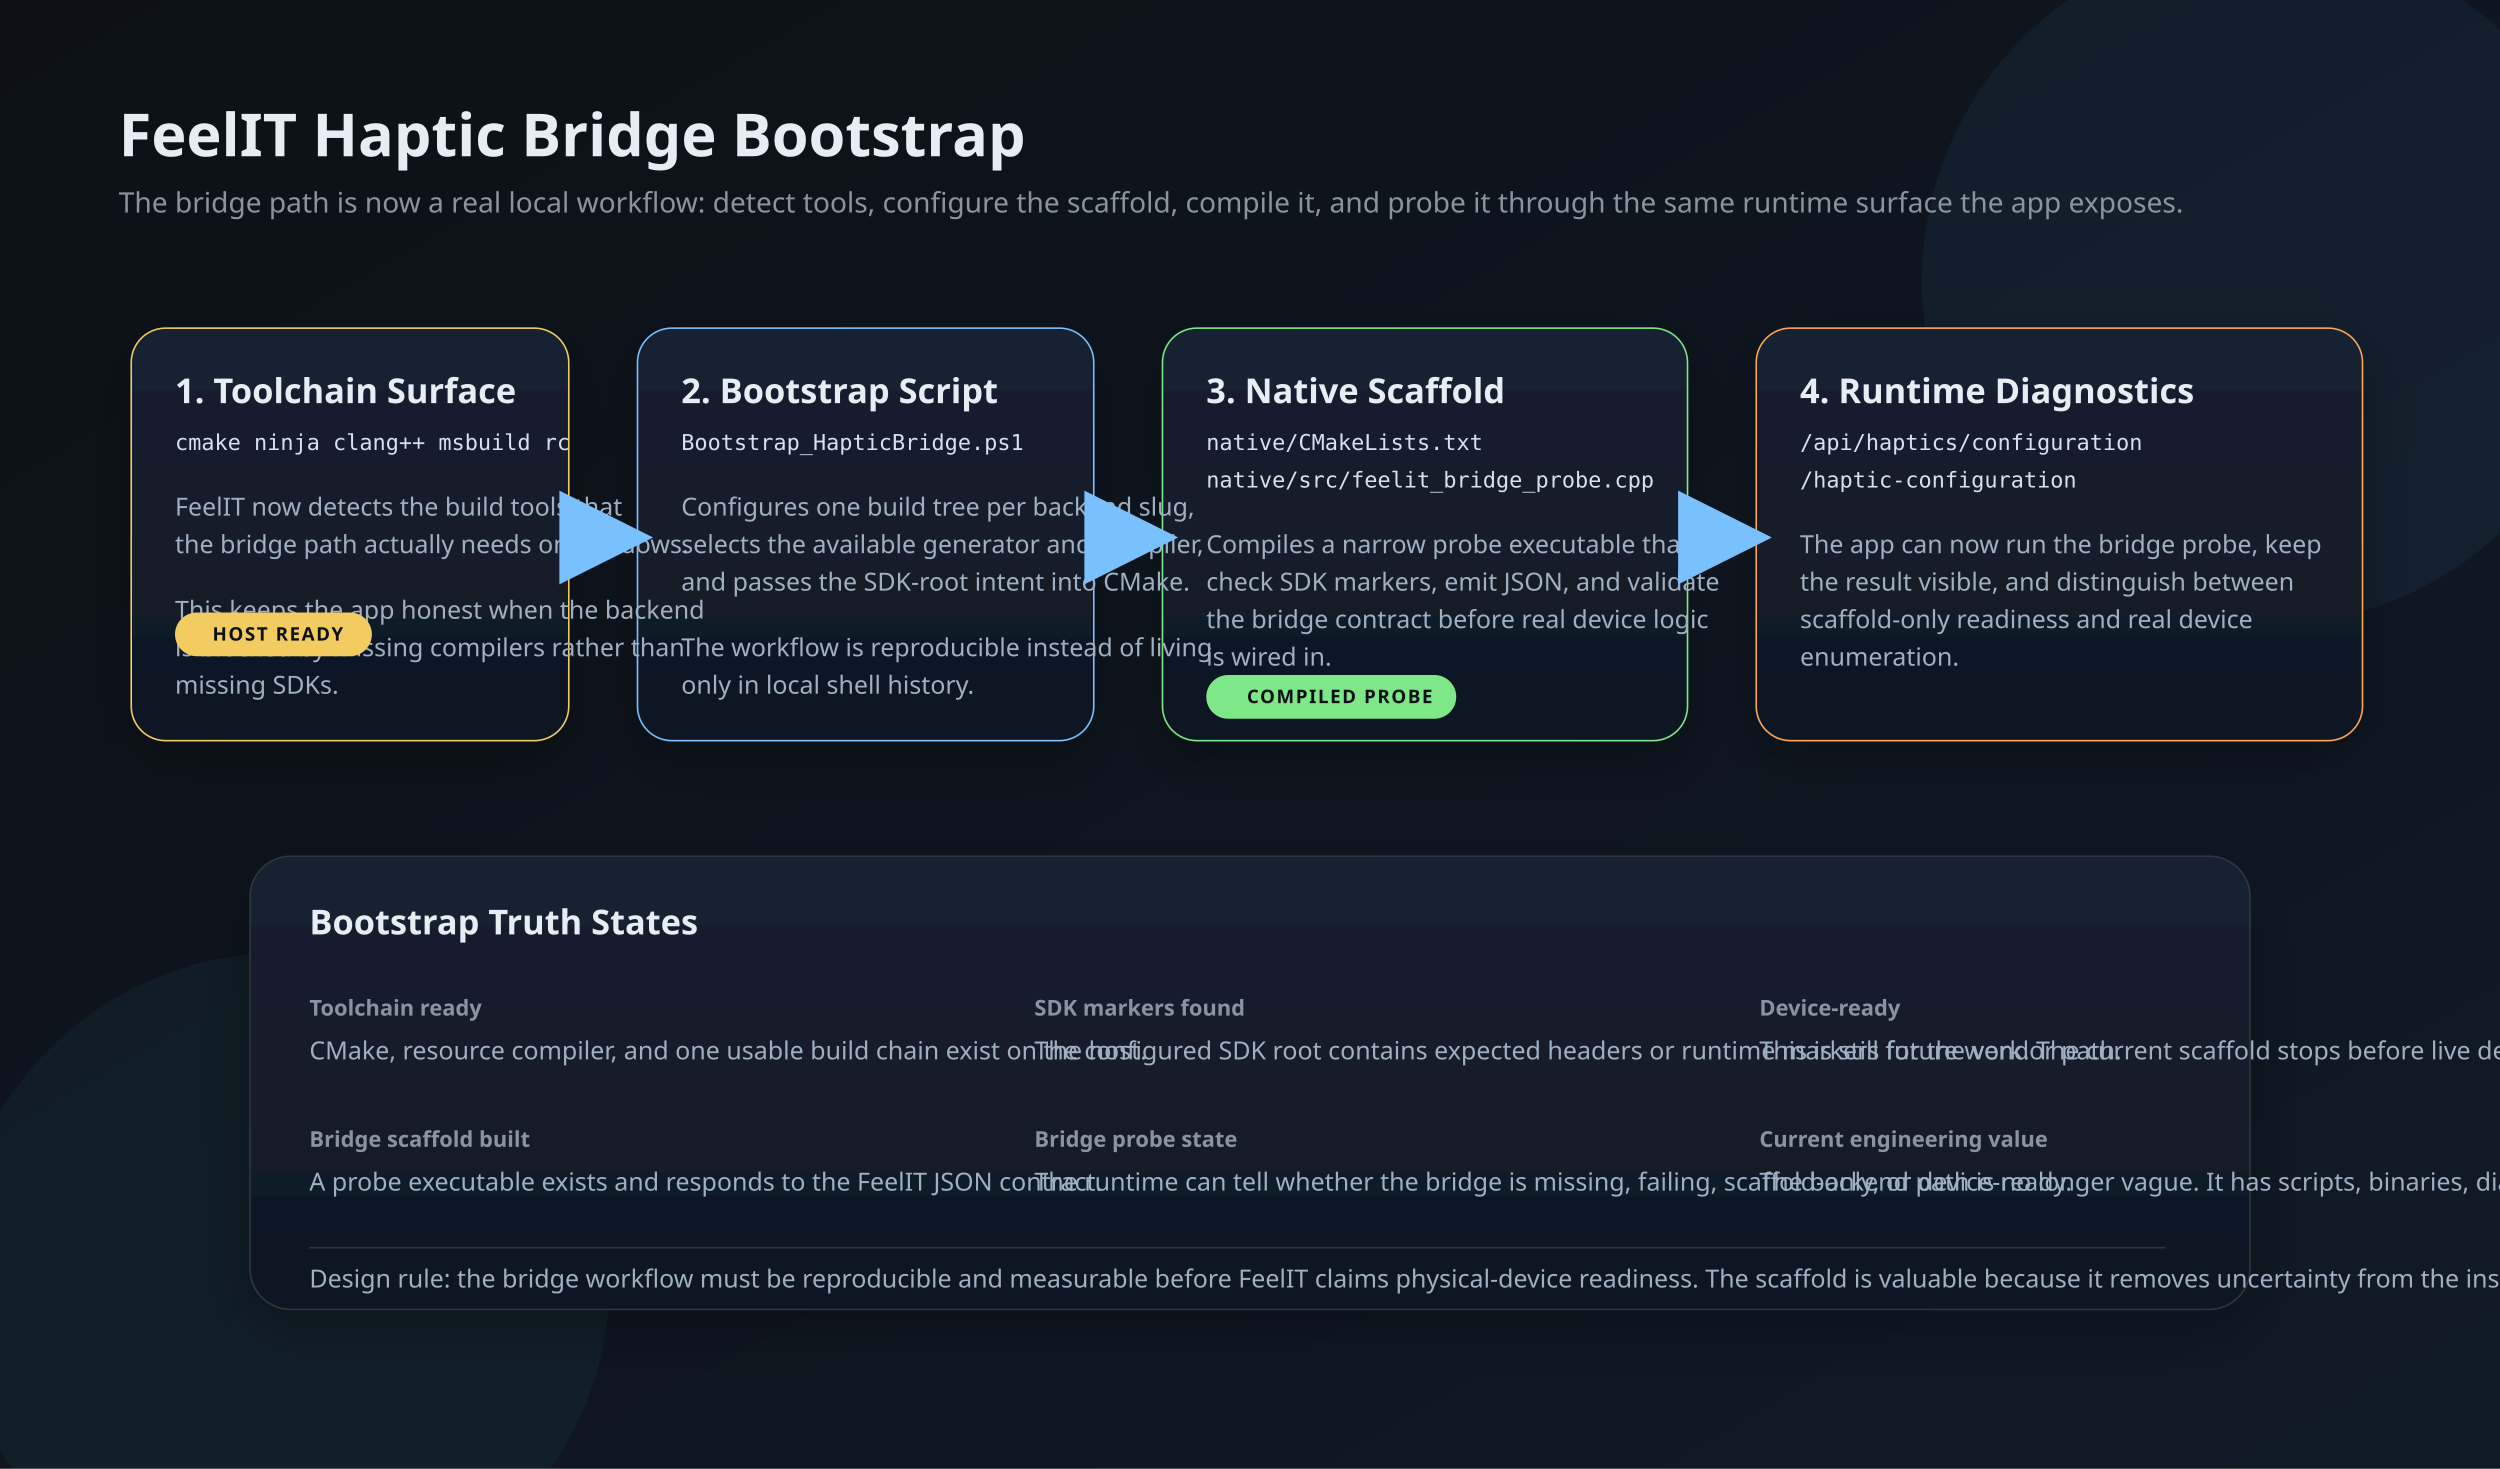
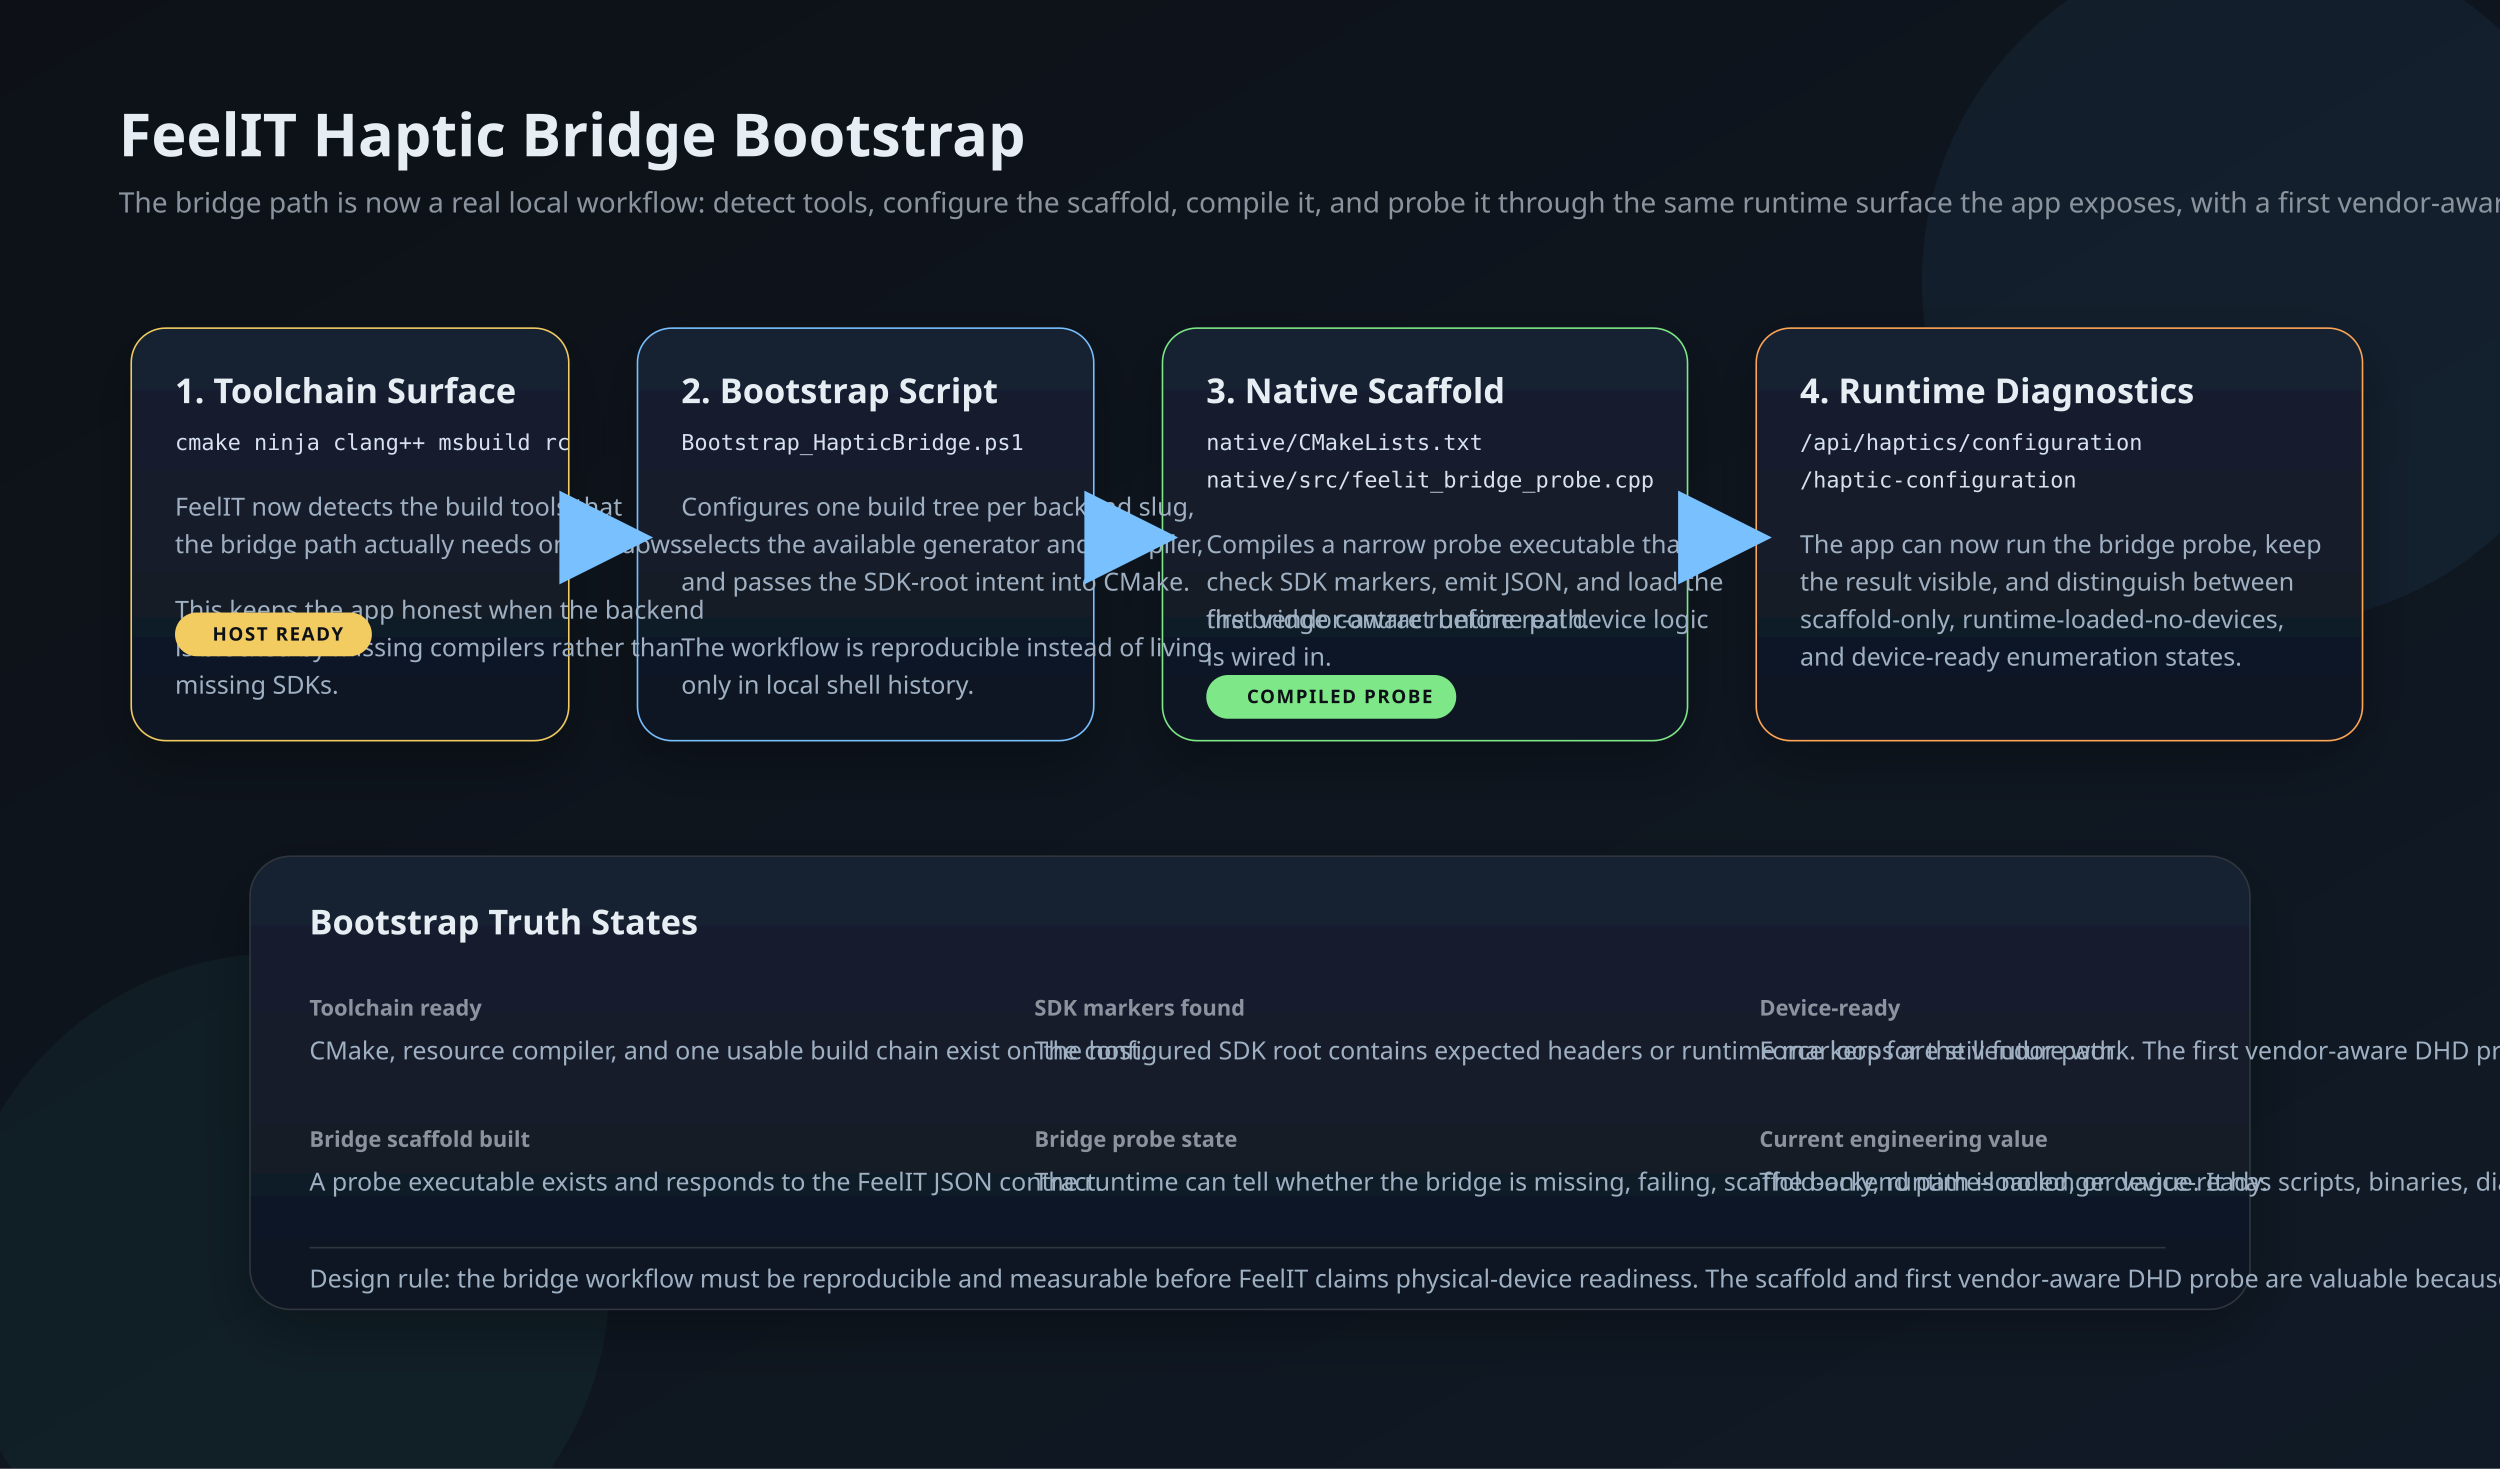
<svg xmlns="http://www.w3.org/2000/svg" width="1600" height="940" viewBox="0 0 1600 940" role="img" aria-labelledby="title desc">
  <defs>
    <linearGradient id="bg" x1="0" y1="0" x2="1" y2="1">
      <stop offset="0%" stop-color="#0d1117" />
      <stop offset="100%" stop-color="#101a26" />
    </linearGradient>
    <linearGradient id="card" x1="0" y1="0" x2="0" y2="1">
      <stop offset="0%" stop-color="#152132" />
      <stop offset="100%" stop-color="#101722" />
    </linearGradient>
    <filter id="shadow" x="-20%" y="-20%" width="140%" height="140%">
      <feDropShadow dx="0" dy="14" stdDeviation="18" flood-color="#000000" flood-opacity="0.28" />
    </filter>
    <marker id="arrow" markerWidth="12" markerHeight="12" refX="10" refY="6" orient="auto">
      <path d="M0 0 L12 6 L0 12 Z" fill="#79c0ff" />
    </marker>
    <style>
      .title { font: 700 38px 'Segoe UI', sans-serif; fill: #e6edf3; }
      .subtitle { font: 400 18px 'Segoe UI', sans-serif; fill: #8b949e; }
      .cardTitle { font: 700 22px 'Segoe UI', sans-serif; fill: #e6edf3; }
      .body { font: 400 16px 'Segoe UI', sans-serif; fill: #9fb0c3; }
      .mono { font: 400 14px Consolas, monospace; fill: #d7e2ee; }
      .badge { font: 700 12px 'Segoe UI', sans-serif; fill: #0d1117; letter-spacing: 1px; }
      .legend { font: 600 14px 'Segoe UI', sans-serif; fill: #8b949e; }
    </style>
  </defs>
  <rect width="1600" height="940" fill="url(#bg)" />
  <circle cx="1450" cy="180" r="220" fill="#58a6ff" opacity="0.06" />
  <circle cx="180" cy="820" r="210" fill="#39d2c0" opacity="0.05" />
  <text x="76" y="100" class="title">FeelIT Haptic Bridge Bootstrap</text>
-   <text x="76" y="136" class="subtitle">The bridge path is now a real local workflow: detect tools, configure the scaffold, compile it, and probe it through the same runtime surface the app exposes.</text>
+   <text x="76" y="136" class="subtitle">The bridge path is now a real local workflow: detect tools, configure the scaffold, compile it, and probe it through the same runtime surface the app exposes, with a first vendor-aware DHD path.</text>
  <rect x="84" y="210" width="280" height="264" rx="22" fill="url(#card)" stroke="#f2cc60" filter="url(#shadow)" />
  <rect x="408" y="210" width="292" height="264" rx="22" fill="url(#card)" stroke="#79c0ff" filter="url(#shadow)" />
  <rect x="744" y="210" width="336" height="264" rx="22" fill="url(#card)" stroke="#7ee787" filter="url(#shadow)" />
  <rect x="1124" y="210" width="388" height="264" rx="22" fill="url(#card)" stroke="#ffa657" filter="url(#shadow)" />
  <text x="112" y="258" class="cardTitle">1. Toolchain Surface</text>
  <text x="112" y="288" class="mono">cmake  ninja  clang++  msbuild  rc</text>
  <text x="112" y="330" class="body">FeelIT now detects the build tools that</text>
  <text x="112" y="354" class="body">the bridge path actually needs on Windows.</text>
  <text x="112" y="396" class="body">This keeps the app honest when the backend</text>
  <text x="112" y="420" class="body">is blocked by missing compilers rather than</text>
  <text x="112" y="444" class="body">missing SDKs.</text>
  <rect x="112" y="392" width="126" height="28" rx="14" fill="#f2cc60" />
  <text x="136" y="410" class="badge">HOST READY</text>
  <text x="436" y="258" class="cardTitle">2. Bootstrap Script</text>
  <text x="436" y="288" class="mono">Bootstrap_HapticBridge.ps1</text>
  <text x="436" y="330" class="body">Configures one build tree per backend slug,</text>
  <text x="436" y="354" class="body">selects the available generator and compiler,</text>
  <text x="436" y="378" class="body">and passes the SDK-root intent into CMake.</text>
  <text x="436" y="420" class="body">The workflow is reproducible instead of living</text>
  <text x="436" y="444" class="body">only in local shell history.</text>
  <text x="772" y="258" class="cardTitle">3. Native Scaffold</text>
  <text x="772" y="288" class="mono">native/CMakeLists.txt</text>
  <text x="772" y="312" class="mono">native/src/feelit_bridge_probe.cpp</text>
  <text x="772" y="354" class="body">Compiles a narrow probe executable that can</text>
-   <text x="772" y="378" class="body">check SDK markers, emit JSON, and validate</text>
+   <text x="772" y="378" class="body">check SDK markers, emit JSON, and load the</text>
+   <text x="772" y="402" class="body">first vendor-aware runtime path.</text>
  <text x="772" y="402" class="body">the bridge contract before real device logic</text>
  <text x="772" y="426" class="body">is wired in.</text>
  <rect x="772" y="432" width="160" height="28" rx="14" fill="#7ee787" />
  <text x="798" y="450" class="badge">COMPILED PROBE</text>
  <text x="1152" y="258" class="cardTitle">4. Runtime Diagnostics</text>
  <text x="1152" y="288" class="mono">/api/haptics/configuration</text>
  <text x="1152" y="312" class="mono">/haptic-configuration</text>
  <text x="1152" y="354" class="body">The app can now run the bridge probe, keep</text>
  <text x="1152" y="378" class="body">the result visible, and distinguish between</text>
-   <text x="1152" y="402" class="body">scaffold-only readiness and real device</text>
-   <text x="1152" y="426" class="body">enumeration.</text>
+   <text x="1152" y="402" class="body">scaffold-only, runtime-loaded-no-devices,</text>
+   <text x="1152" y="426" class="body">and device-ready enumeration states.</text>
  <path d="M364 344 H408" fill="none" stroke="#79c0ff" stroke-width="5" marker-end="url(#arrow)" />
  <path d="M700 344 H744" fill="none" stroke="#79c0ff" stroke-width="5" marker-end="url(#arrow)" />
  <path d="M1080 344 H1124" fill="none" stroke="#79c0ff" stroke-width="5" marker-end="url(#arrow)" />
  <rect x="160" y="548" width="1280" height="290" rx="26" fill="url(#card)" stroke="#30363d" filter="url(#shadow)" />
  <text x="198" y="598" class="cardTitle">Bootstrap Truth States</text>
  <text x="198" y="650" class="legend">Toolchain ready</text>
  <text x="198" y="678" class="body">CMake, resource compiler, and one usable build chain exist on the host.</text>
  <text x="198" y="734" class="legend">Bridge scaffold built</text>
  <text x="198" y="762" class="body">A probe executable exists and responds to the FeelIT JSON contract.</text>
  <text x="662" y="650" class="legend">SDK markers found</text>
  <text x="662" y="678" class="body">The configured SDK root contains expected headers or runtime markers for the vendor path.</text>
  <text x="662" y="734" class="legend">Bridge probe state</text>
-   <text x="662" y="762" class="body">The runtime can tell whether the bridge is missing, failing, scaffold-only, or device-ready.</text>
+   <text x="662" y="762" class="body">The runtime can tell whether the bridge is missing, failing, scaffold-only, runtime-loaded, or device-ready.</text>
  <text x="1126" y="650" class="legend">Device-ready</text>
-   <text x="1126" y="678" class="body">This is still future work. The current scaffold stops before live device enumeration and force loops.</text>
+   <text x="1126" y="678" class="body">Force loops are still future work. The first vendor-aware DHD probe stops at runtime load and enumeration.</text>
  <text x="1126" y="734" class="legend">Current engineering value</text>
  <text x="1126" y="762" class="body">The backend path is no longer vague. It has scripts, binaries, diagnostics, and explicit next failures.</text>
  <rect x="198" y="798" width="1188" height="1" fill="#30363d" />
-   <text x="198" y="824" class="body">Design rule: the bridge workflow must be reproducible and measurable before FeelIT claims physical-device readiness. The scaffold is valuable because it removes uncertainty from the installation and probe path without pretending that device control is finished.</text>
+   <text x="198" y="824" class="body">Design rule: the bridge workflow must be reproducible and measurable before FeelIT claims physical-device readiness. The scaffold and first vendor-aware DHD probe are valuable because they remove uncertainty from installation and enumeration without pretending that device control is finished.</text>
</svg>
